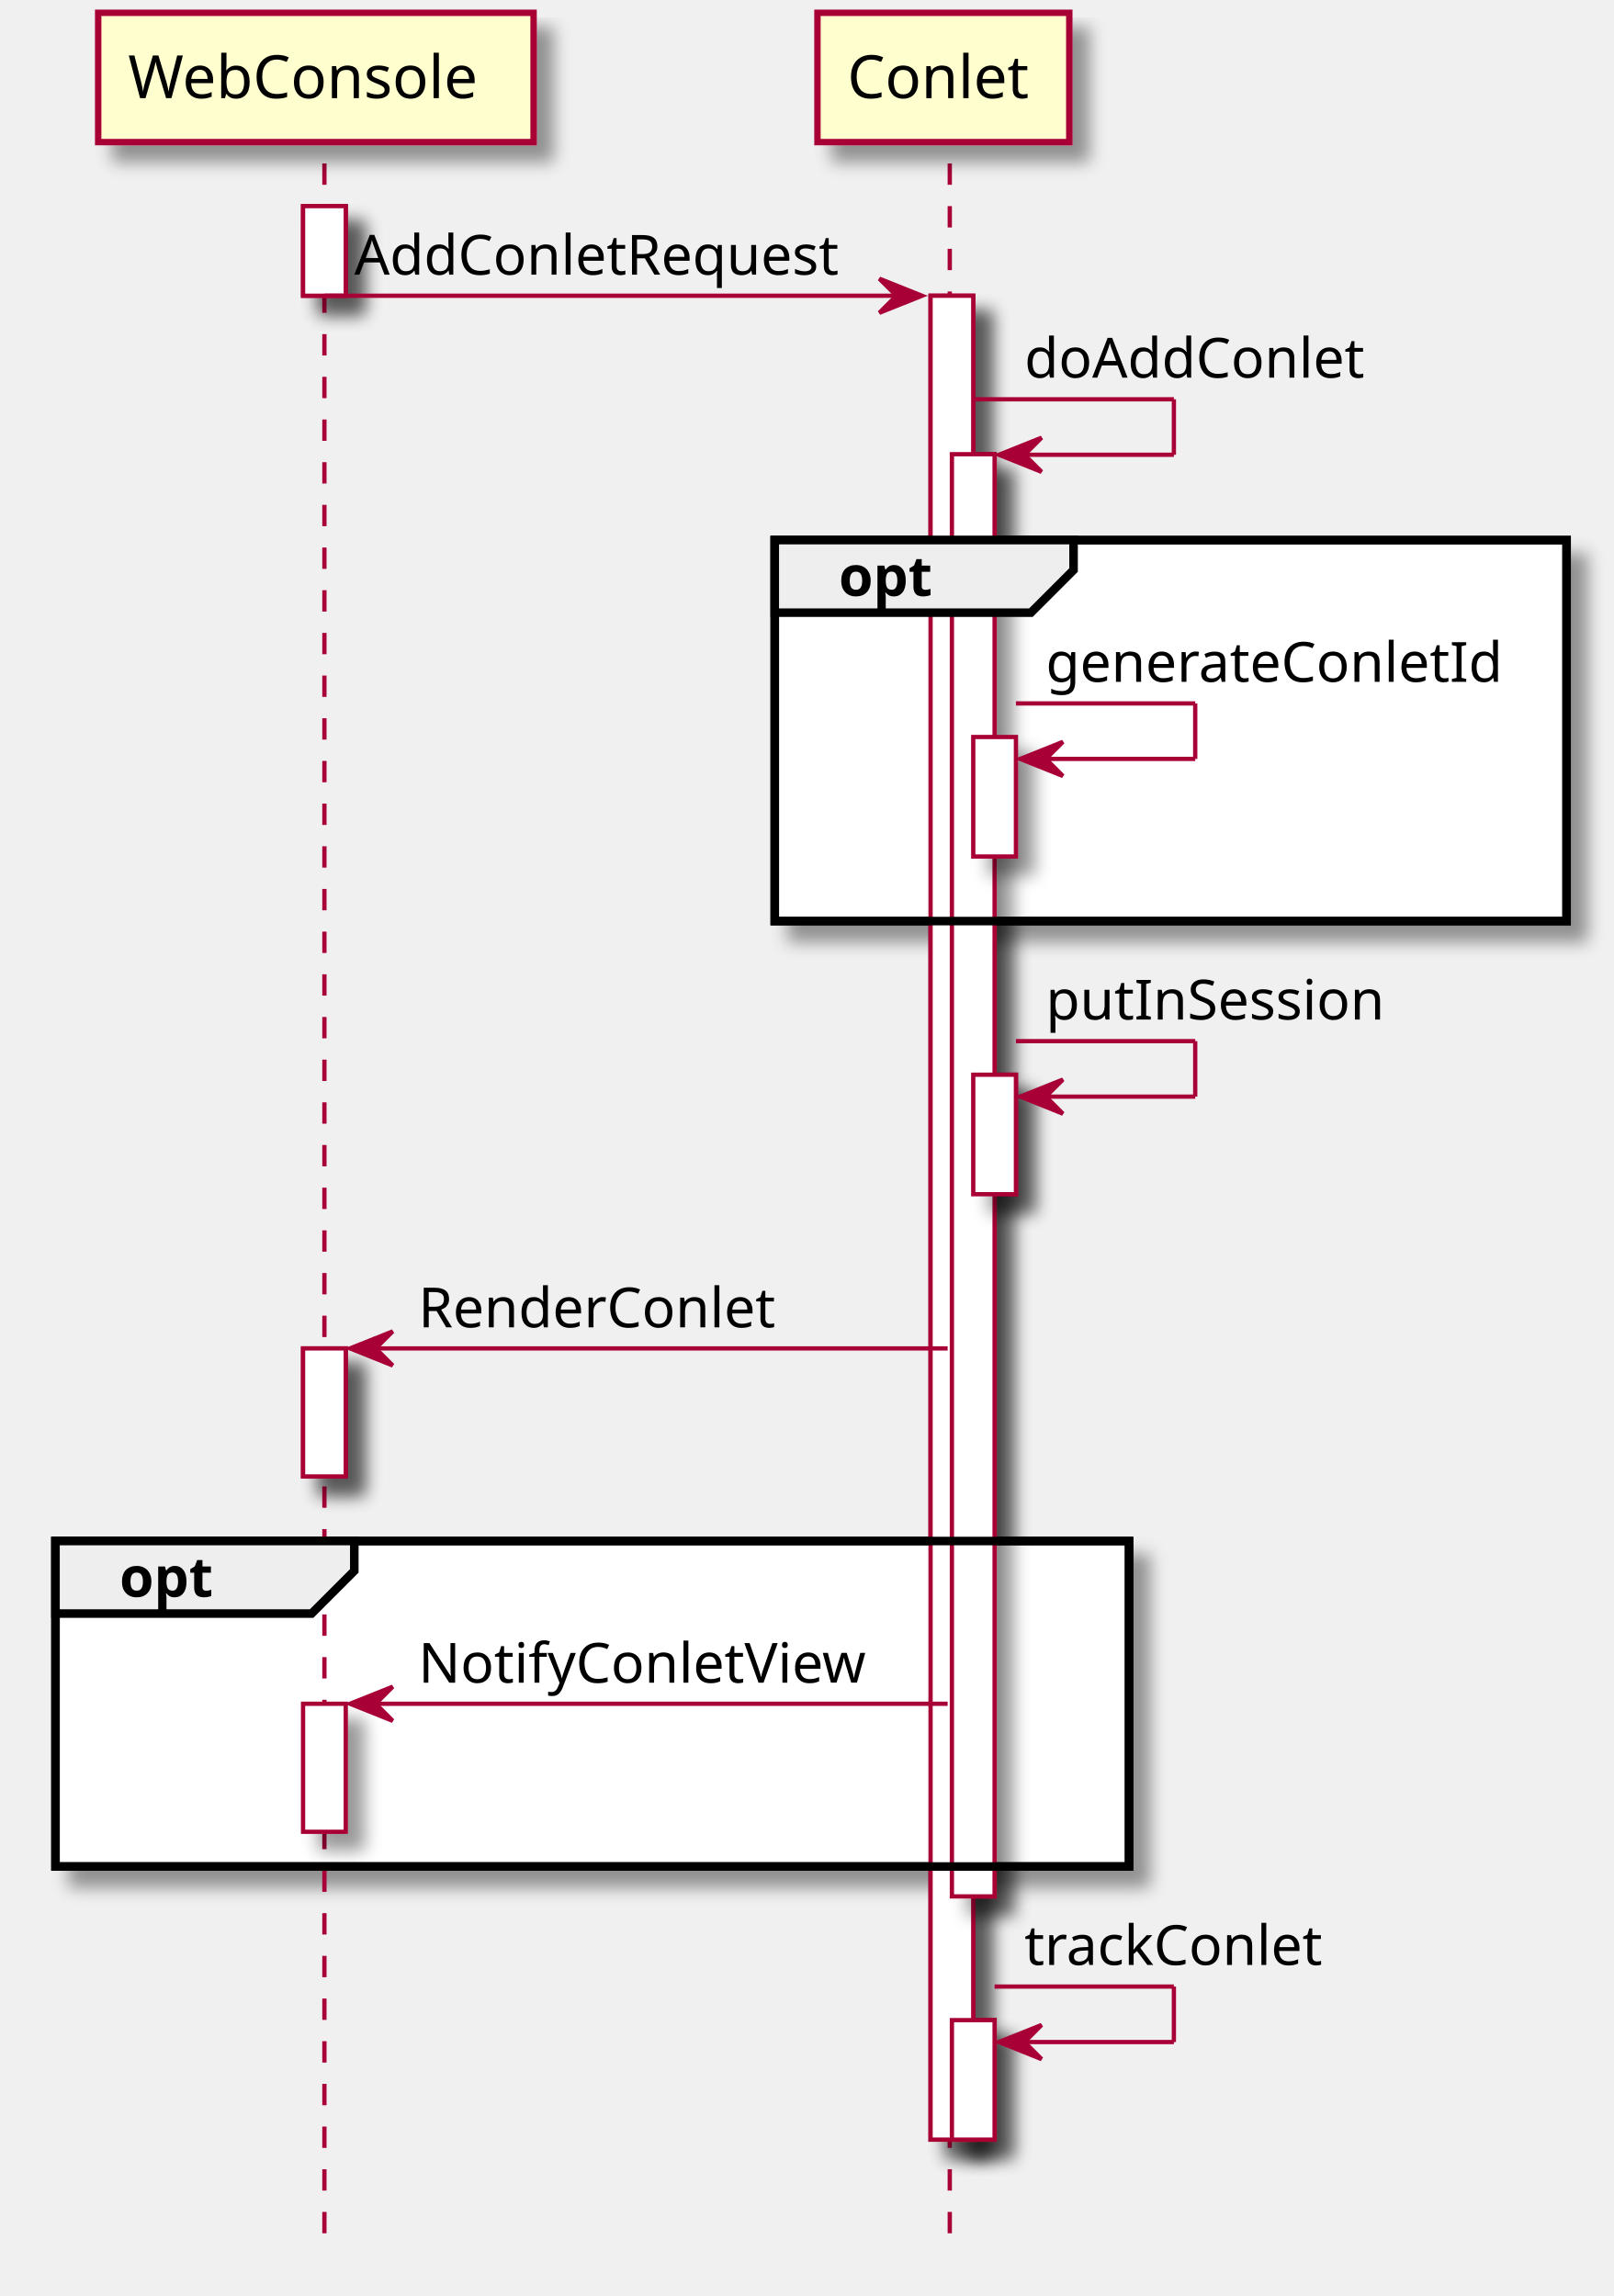
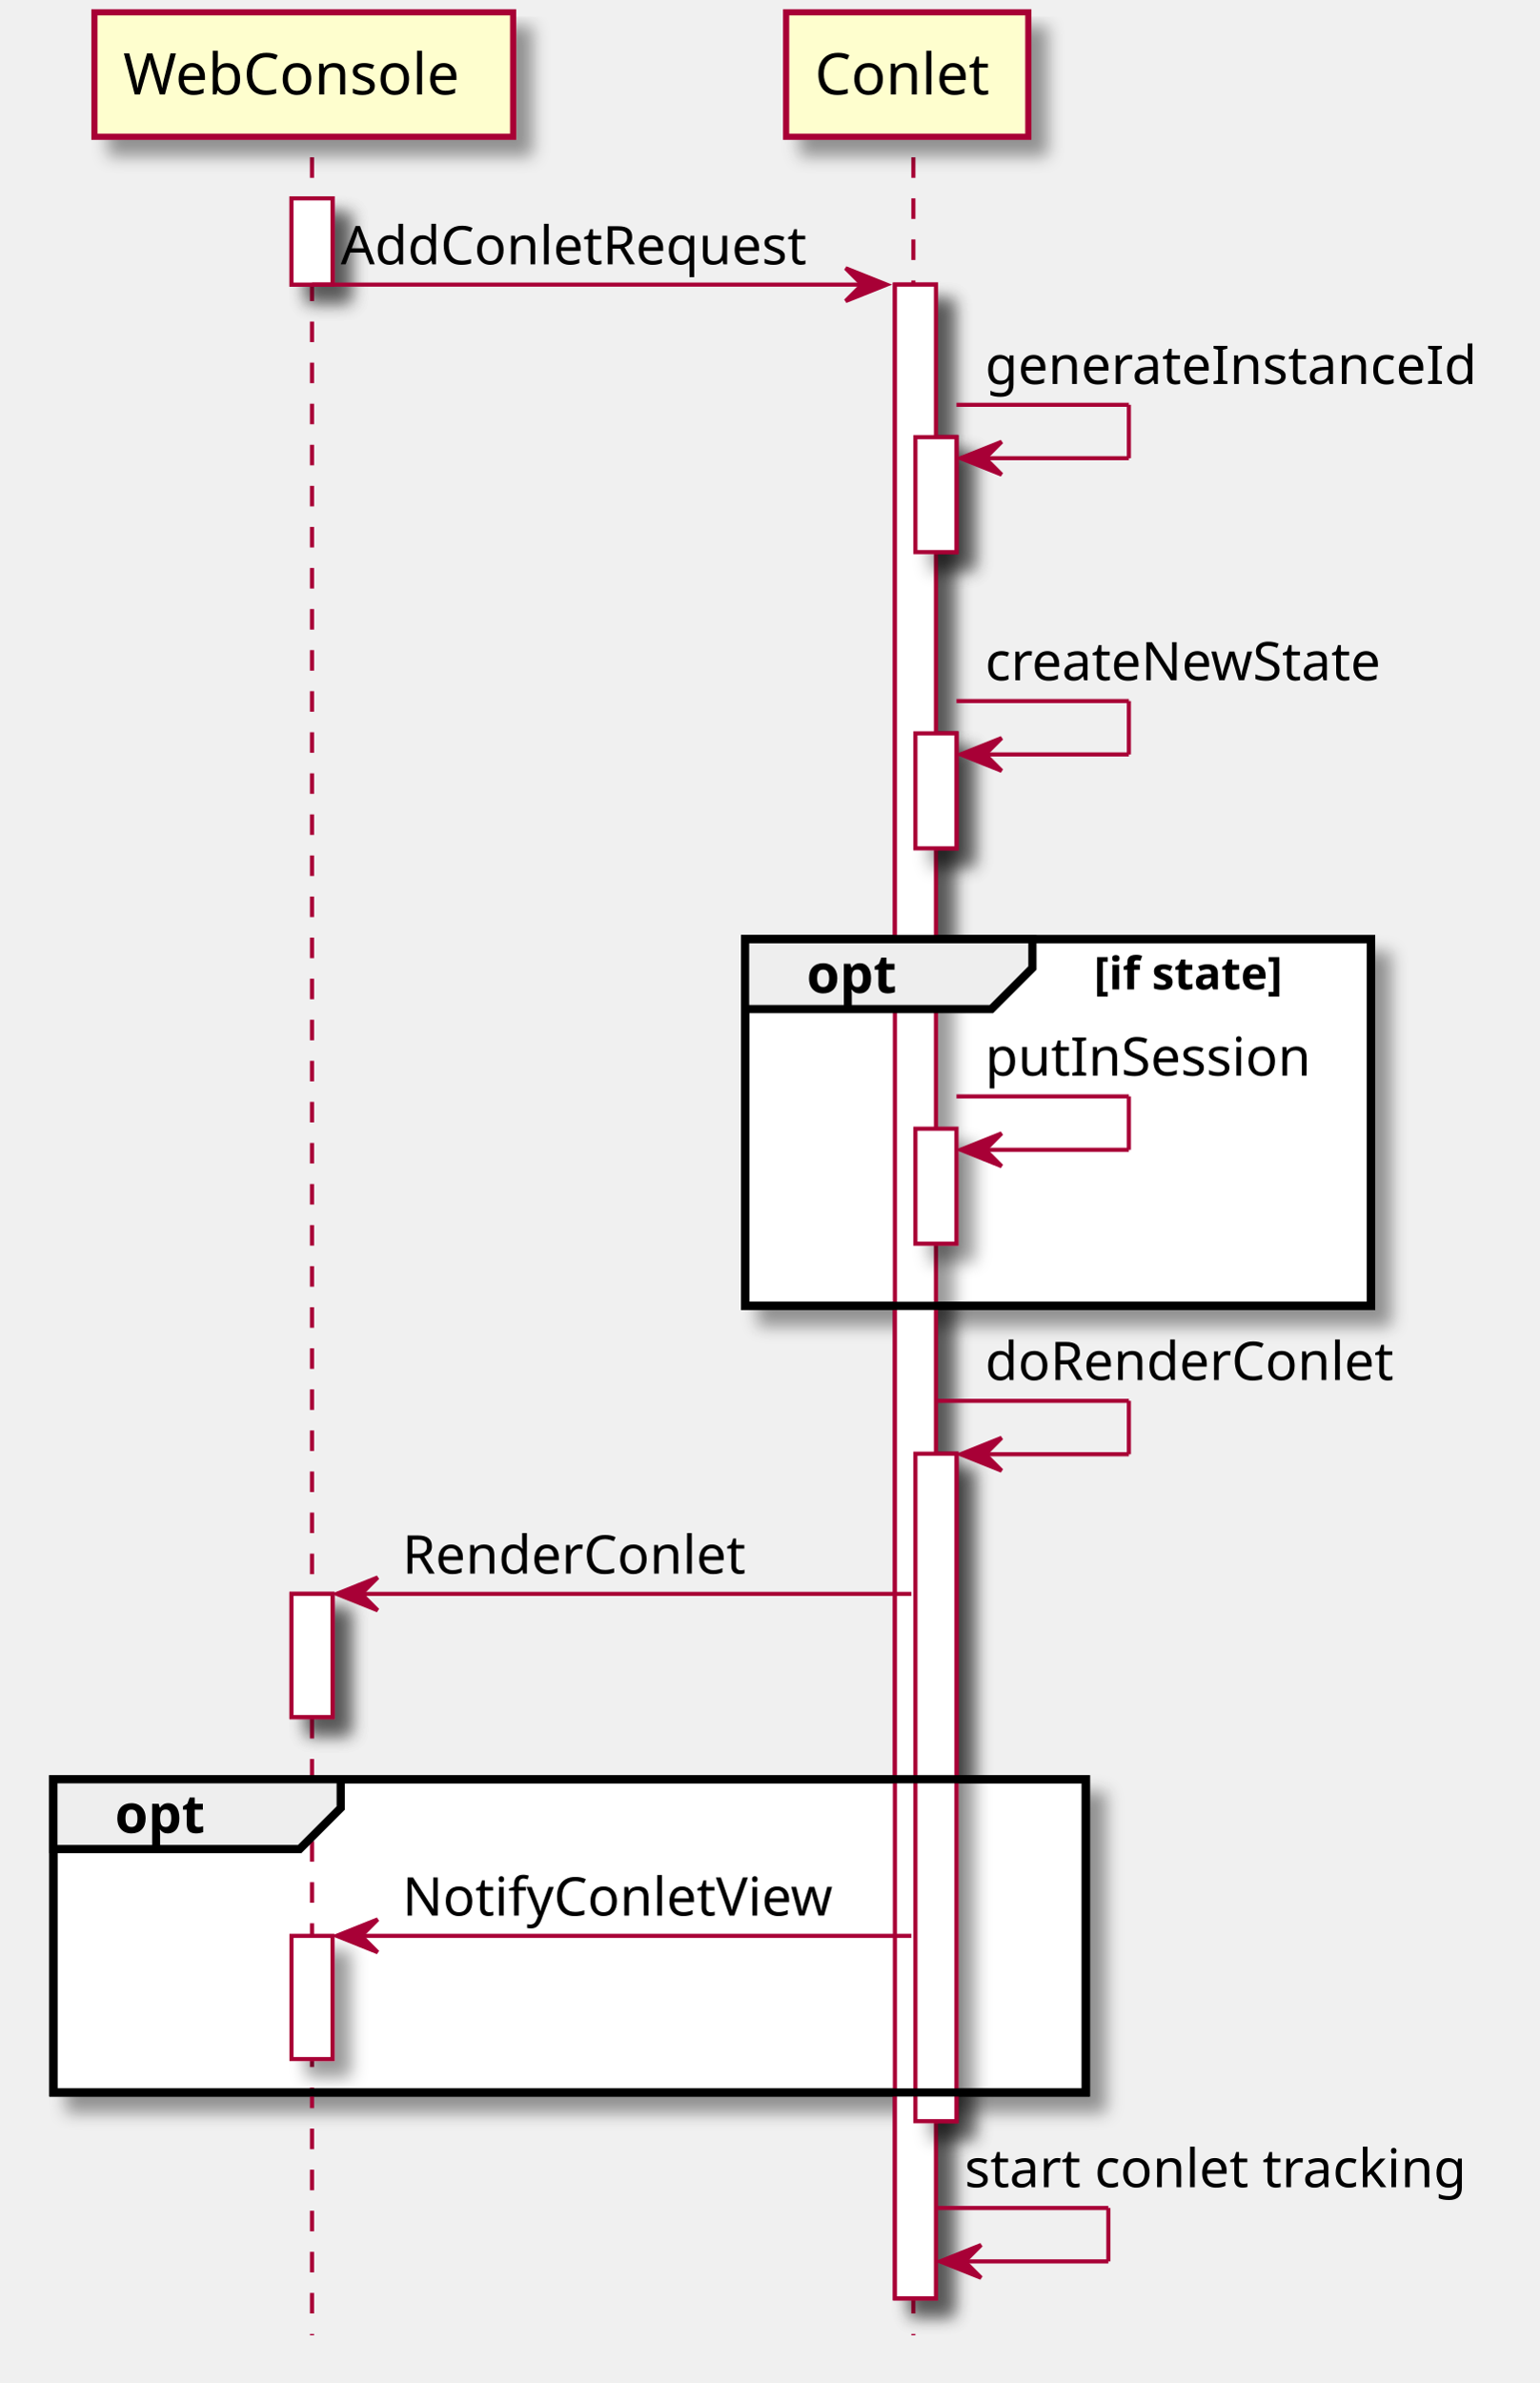
- <svg xmlns="http://www.w3.org/2000/svg" contentScriptType="application/ecmascript" contentStyleType="text/css" height="538px" preserveAspectRatio="none" style="width:378px;height:538px;" version="1.1" viewBox="0 0 378 538" width="378px" zoomAndPan="magnify">
+ <svg xmlns="http://www.w3.org/2000/svg" contentScriptType="application/ecmascript" contentStyleType="text/css" height="580px" preserveAspectRatio="none" style="width:375px;height:580px;" version="1.1" viewBox="0 0 375 580" width="375px" zoomAndPan="magnify">
  <defs>
-     <filter height="300%" id="f1ozprjz1vv5of" width="300%" x="-1" y="-1">
+     <filter height="300%" id="f1w2ct6hxpkbha" width="300%" x="-1" y="-1">
      <feGaussianBlur result="blurOut" stdDeviation="2.0" />
      <feColorMatrix in="blurOut" result="blurOut2" type="matrix" values="0 0 0 0 0 0 0 0 0 0 0 0 0 0 0 0 0 0 .4 0" />
      <feOffset dx="4.0" dy="4.0" in="blurOut2" result="blurOut3" />
      <feBlend in="SourceGraphic" in2="blurOut3" mode="normal" />
    </filter>
  </defs>
  <g>
-     <rect fill="#FFFFFF" filter="url(#f1ozprjz1vv5of)" height="21" style="stroke: #A80036; stroke-width: 1.0;" width="10" x="71" y="48.297" />
-     <rect fill="#FFFFFF" filter="url(#f1ozprjz1vv5of)" height="30" style="stroke: #A80036; stroke-width: 1.0;" width="10" x="71" y="315.961" />
-     <rect fill="#FFFFFF" filter="url(#f1ozprjz1vv5of)" height="30" style="stroke: #A80036; stroke-width: 1.0;" width="10" x="71" y="399.227" />
-     <rect fill="#FFFFFF" filter="url(#f1ozprjz1vv5of)" height="432.062" style="stroke: #A80036; stroke-width: 1.0;" width="10" x="218" y="69.297" />
-     <rect fill="#FFFFFF" filter="url(#f1ozprjz1vv5of)" height="337.93" style="stroke: #A80036; stroke-width: 1.0;" width="10" x="223" y="106.43" />
-     <rect fill="#FFFFFF" filter="url(#f1ozprjz1vv5of)" height="28" style="stroke: #A80036; stroke-width: 1.0;" width="10" x="228" y="172.695" />
-     <rect fill="#FFFFFF" filter="url(#f1ozprjz1vv5of)" height="28" style="stroke: #A80036; stroke-width: 1.0;" width="10" x="228" y="251.828" />
-     <rect fill="#FFFFFF" filter="url(#f1ozprjz1vv5of)" height="28" style="stroke: #A80036; stroke-width: 1.0;" width="10" x="223" y="473.359" />
-     <rect fill="#FFFFFF" filter="url(#f1ozprjz1vv5of)" height="89.266" style="stroke: #000000; stroke-width: 2.0;" width="185.5" x="181.5" y="126.562" />
-     <rect fill="#FFFFFF" filter="url(#f1ozprjz1vv5of)" height="76.266" style="stroke: #000000; stroke-width: 2.0;" width="251.5" x="13" y="361.094" />
-     <line style="stroke: #A80036; stroke-width: 1.0; stroke-dasharray: 5.0,5.0;" x1="76" x2="76" y1="38.297" y2="526.492" />
-     <line style="stroke: #A80036; stroke-width: 1.0; stroke-dasharray: 5.0,5.0;" x1="222.5" x2="222.5" y1="38.297" y2="526.492" />
-     <rect fill="#FEFECE" filter="url(#f1ozprjz1vv5of)" height="30.297" style="stroke: #A80036; stroke-width: 1.5;" width="102" x="23" y="3" />
+     <rect fill="#FFFFFF" filter="url(#f1w2ct6hxpkbha)" height="21" style="stroke: #A80036; stroke-width: 1.0;" width="10" x="71" y="48.297" />
+     <rect fill="#FFFFFF" filter="url(#f1w2ct6hxpkbha)" height="30" style="stroke: #A80036; stroke-width: 1.0;" width="10" x="71" y="388.094" />
+     <rect fill="#FFFFFF" filter="url(#f1w2ct6hxpkbha)" height="30" style="stroke: #A80036; stroke-width: 1.0;" width="10" x="71" y="471.359" />
+     <rect fill="#FFFFFF" filter="url(#f1w2ct6hxpkbha)" height="490.328" style="stroke: #A80036; stroke-width: 1.0;" width="10" x="218" y="69.297" />
+     <rect fill="#FFFFFF" filter="url(#f1w2ct6hxpkbha)" height="28" style="stroke: #A80036; stroke-width: 1.0;" width="10" x="223" y="106.43" />
+     <rect fill="#FFFFFF" filter="url(#f1w2ct6hxpkbha)" height="28" style="stroke: #A80036; stroke-width: 1.0;" width="10" x="223" y="178.562" />
+     <rect fill="#FFFFFF" filter="url(#f1w2ct6hxpkbha)" height="28" style="stroke: #A80036; stroke-width: 1.0;" width="10" x="223" y="274.828" />
+     <rect fill="#FFFFFF" filter="url(#f1w2ct6hxpkbha)" height="162.531" style="stroke: #A80036; stroke-width: 1.0;" width="10" x="223" y="353.961" />
+     <rect fill="#FFFFFF" filter="url(#f1w2ct6hxpkbha)" height="89.266" style="stroke: #000000; stroke-width: 2.0;" width="152.5" x="181.5" y="228.695" />
+     <rect fill="#FFFFFF" filter="url(#f1w2ct6hxpkbha)" height="76.266" style="stroke: #000000; stroke-width: 2.0;" width="251.5" x="13" y="433.227" />
+     <line style="stroke: #A80036; stroke-width: 1.0; stroke-dasharray: 5.0,5.0;" x1="76" x2="76" y1="38.297" y2="568.625" />
+     <line style="stroke: #A80036; stroke-width: 1.0; stroke-dasharray: 5.0,5.0;" x1="222.5" x2="222.5" y1="38.297" y2="568.625" />
+     <rect fill="#FEFECE" filter="url(#f1w2ct6hxpkbha)" height="30.297" style="stroke: #A80036; stroke-width: 1.5;" width="102" x="23" y="3" />
    <text fill="#000000" font-family="sans-serif" font-size="14" lengthAdjust="spacingAndGlyphs" textLength="88" x="30" y="22.995">WebConsole</text>
-     <rect fill="#FEFECE" filter="url(#f1ozprjz1vv5of)" height="30.297" style="stroke: #A80036; stroke-width: 1.5;" width="59" x="191.5" y="3" />
+     <rect fill="#FEFECE" filter="url(#f1w2ct6hxpkbha)" height="30.297" style="stroke: #A80036; stroke-width: 1.5;" width="59" x="191.5" y="3" />
    <text fill="#000000" font-family="sans-serif" font-size="14" lengthAdjust="spacingAndGlyphs" textLength="45" x="198.5" y="22.995">Conlet</text>
-     <rect fill="#FFFFFF" filter="url(#f1ozprjz1vv5of)" height="21" style="stroke: #A80036; stroke-width: 1.0;" width="10" x="71" y="48.297" />
-     <rect fill="#FFFFFF" filter="url(#f1ozprjz1vv5of)" height="30" style="stroke: #A80036; stroke-width: 1.0;" width="10" x="71" y="315.961" />
-     <rect fill="#FFFFFF" filter="url(#f1ozprjz1vv5of)" height="30" style="stroke: #A80036; stroke-width: 1.0;" width="10" x="71" y="399.227" />
-     <rect fill="#FFFFFF" filter="url(#f1ozprjz1vv5of)" height="432.062" style="stroke: #A80036; stroke-width: 1.0;" width="10" x="218" y="69.297" />
-     <rect fill="#FFFFFF" filter="url(#f1ozprjz1vv5of)" height="337.93" style="stroke: #A80036; stroke-width: 1.0;" width="10" x="223" y="106.43" />
-     <rect fill="#FFFFFF" filter="url(#f1ozprjz1vv5of)" height="28" style="stroke: #A80036; stroke-width: 1.0;" width="10" x="228" y="172.695" />
-     <rect fill="#FFFFFF" filter="url(#f1ozprjz1vv5of)" height="28" style="stroke: #A80036; stroke-width: 1.0;" width="10" x="228" y="251.828" />
-     <rect fill="#FFFFFF" filter="url(#f1ozprjz1vv5of)" height="28" style="stroke: #A80036; stroke-width: 1.0;" width="10" x="223" y="473.359" />
+     <rect fill="#FFFFFF" filter="url(#f1w2ct6hxpkbha)" height="21" style="stroke: #A80036; stroke-width: 1.0;" width="10" x="71" y="48.297" />
+     <rect fill="#FFFFFF" filter="url(#f1w2ct6hxpkbha)" height="30" style="stroke: #A80036; stroke-width: 1.0;" width="10" x="71" y="388.094" />
+     <rect fill="#FFFFFF" filter="url(#f1w2ct6hxpkbha)" height="30" style="stroke: #A80036; stroke-width: 1.0;" width="10" x="71" y="471.359" />
+     <rect fill="#FFFFFF" filter="url(#f1w2ct6hxpkbha)" height="490.328" style="stroke: #A80036; stroke-width: 1.0;" width="10" x="218" y="69.297" />
+     <rect fill="#FFFFFF" filter="url(#f1w2ct6hxpkbha)" height="28" style="stroke: #A80036; stroke-width: 1.0;" width="10" x="223" y="106.43" />
+     <rect fill="#FFFFFF" filter="url(#f1w2ct6hxpkbha)" height="28" style="stroke: #A80036; stroke-width: 1.0;" width="10" x="223" y="178.562" />
+     <rect fill="#FFFFFF" filter="url(#f1w2ct6hxpkbha)" height="28" style="stroke: #A80036; stroke-width: 1.0;" width="10" x="223" y="274.828" />
+     <rect fill="#FFFFFF" filter="url(#f1w2ct6hxpkbha)" height="162.531" style="stroke: #A80036; stroke-width: 1.0;" width="10" x="223" y="353.961" />
    <polygon fill="#A80036" points="206,65.297,216,69.297,206,73.297,210,69.297" style="stroke: #A80036; stroke-width: 1.0;" />
    <line style="stroke: #A80036; stroke-width: 1.0;" x1="76" x2="212" y1="69.297" y2="69.297" />
    <text fill="#000000" font-family="sans-serif" font-size="13" lengthAdjust="spacingAndGlyphs" textLength="118" x="83" y="64.364">AddConletRequest</text>
-     <line style="stroke: #A80036; stroke-width: 1.0;" x1="228" x2="275" y1="93.562" y2="93.562" />
-     <line style="stroke: #A80036; stroke-width: 1.0;" x1="275" x2="275" y1="93.562" y2="106.562" />
-     <line style="stroke: #A80036; stroke-width: 1.0;" x1="234" x2="275" y1="106.562" y2="106.562" />
-     <polygon fill="#A80036" points="244,102.562,234,106.562,244,110.562,240,106.562" style="stroke: #A80036; stroke-width: 1.0;" />
-     <text fill="#000000" font-family="sans-serif" font-size="13" lengthAdjust="spacingAndGlyphs" textLength="82" x="240" y="88.497">doAddConlet</text>
-     <rect fill="none" height="89.266" style="stroke: #000000; stroke-width: 2.0;" width="185.5" x="181.5" y="126.562" />
-     <polygon fill="#EEEEEE" points="181.5,126.562,251.5,126.562,251.5,133.562,241.5,143.562,181.5,143.562,181.5,126.562" style="stroke: #000000; stroke-width: 2.0;" />
-     <text fill="#000000" font-family="sans-serif" font-size="13" font-weight="bold" lengthAdjust="spacingAndGlyphs" textLength="25" x="196.5" y="139.629">opt</text>
-     <line style="stroke: #A80036; stroke-width: 1.0;" x1="238" x2="280" y1="164.828" y2="164.828" />
-     <line style="stroke: #A80036; stroke-width: 1.0;" x1="280" x2="280" y1="164.828" y2="177.828" />
-     <line style="stroke: #A80036; stroke-width: 1.0;" x1="239" x2="280" y1="177.828" y2="177.828" />
-     <polygon fill="#A80036" points="249,173.828,239,177.828,249,181.828,245,177.828" style="stroke: #A80036; stroke-width: 1.0;" />
-     <text fill="#000000" font-family="sans-serif" font-size="13" lengthAdjust="spacingAndGlyphs" textLength="110" x="245" y="159.762">generateConletId</text>
-     <line style="stroke: #A80036; stroke-width: 1.0;" x1="238" x2="280" y1="243.961" y2="243.961" />
-     <line style="stroke: #A80036; stroke-width: 1.0;" x1="280" x2="280" y1="243.961" y2="256.961" />
-     <line style="stroke: #A80036; stroke-width: 1.0;" x1="239" x2="280" y1="256.961" y2="256.961" />
-     <polygon fill="#A80036" points="249,252.961,239,256.961,249,260.961,245,256.961" style="stroke: #A80036; stroke-width: 1.0;" />
-     <text fill="#000000" font-family="sans-serif" font-size="13" lengthAdjust="spacingAndGlyphs" textLength="82" x="245" y="238.895">putInSession</text>
-     <polygon fill="#A80036" points="92,311.961,82,315.961,92,319.961,88,315.961" style="stroke: #A80036; stroke-width: 1.0;" />
-     <line style="stroke: #A80036; stroke-width: 1.0;" x1="86" x2="222" y1="315.961" y2="315.961" />
-     <text fill="#000000" font-family="sans-serif" font-size="13" lengthAdjust="spacingAndGlyphs" textLength="86" x="98" y="311.028">RenderConlet</text>
-     <rect fill="none" height="76.266" style="stroke: #000000; stroke-width: 2.0;" width="251.5" x="13" y="361.094" />
-     <polygon fill="#EEEEEE" points="13,361.094,83,361.094,83,368.094,73,378.094,13,378.094,13,361.094" style="stroke: #000000; stroke-width: 2.0;" />
-     <text fill="#000000" font-family="sans-serif" font-size="13" font-weight="bold" lengthAdjust="spacingAndGlyphs" textLength="25" x="28" y="374.161">opt</text>
-     <polygon fill="#A80036" points="92,395.227,82,399.227,92,403.227,88,399.227" style="stroke: #A80036; stroke-width: 1.0;" />
-     <line style="stroke: #A80036; stroke-width: 1.0;" x1="86" x2="222" y1="399.227" y2="399.227" />
-     <text fill="#000000" font-family="sans-serif" font-size="13" lengthAdjust="spacingAndGlyphs" textLength="107" x="98" y="394.293">NotifyConletView</text>
-     <line style="stroke: #A80036; stroke-width: 1.0;" x1="233" x2="275" y1="465.492" y2="465.492" />
-     <line style="stroke: #A80036; stroke-width: 1.0;" x1="275" x2="275" y1="465.492" y2="478.492" />
-     <line style="stroke: #A80036; stroke-width: 1.0;" x1="234" x2="275" y1="478.492" y2="478.492" />
-     <polygon fill="#A80036" points="244,474.492,234,478.492,244,482.492,240,478.492" style="stroke: #A80036; stroke-width: 1.0;" />
-     <text fill="#000000" font-family="sans-serif" font-size="13" lengthAdjust="spacingAndGlyphs" textLength="73" x="240" y="460.426">trackConlet</text>
+     <line style="stroke: #A80036; stroke-width: 1.0;" x1="233" x2="275" y1="98.562" y2="98.562" />
+     <line style="stroke: #A80036; stroke-width: 1.0;" x1="275" x2="275" y1="98.562" y2="111.562" />
+     <line style="stroke: #A80036; stroke-width: 1.0;" x1="234" x2="275" y1="111.562" y2="111.562" />
+     <polygon fill="#A80036" points="244,107.562,234,111.562,244,115.562,240,111.562" style="stroke: #A80036; stroke-width: 1.0;" />
+     <text fill="#000000" font-family="sans-serif" font-size="13" lengthAdjust="spacingAndGlyphs" textLength="123" x="240" y="93.497">generateInstanceId</text>
+     <line style="stroke: #A80036; stroke-width: 1.0;" x1="233" x2="275" y1="170.695" y2="170.695" />
+     <line style="stroke: #A80036; stroke-width: 1.0;" x1="275" x2="275" y1="170.695" y2="183.695" />
+     <line style="stroke: #A80036; stroke-width: 1.0;" x1="234" x2="275" y1="183.695" y2="183.695" />
+     <polygon fill="#A80036" points="244,179.695,234,183.695,244,187.695,240,183.695" style="stroke: #A80036; stroke-width: 1.0;" />
+     <text fill="#000000" font-family="sans-serif" font-size="13" lengthAdjust="spacingAndGlyphs" textLength="103" x="240" y="165.629">createNewState</text>
+     <rect fill="none" height="89.266" style="stroke: #000000; stroke-width: 2.0;" width="152.5" x="181.5" y="228.695" />
+     <polygon fill="#EEEEEE" points="181.5,228.695,251.5,228.695,251.5,235.695,241.5,245.695,181.5,245.695,181.5,228.695" style="stroke: #000000; stroke-width: 2.0;" />
+     <text fill="#000000" font-family="sans-serif" font-size="13" font-weight="bold" lengthAdjust="spacingAndGlyphs" textLength="25" x="196.5" y="241.762">opt</text>
+     <text fill="#000000" font-family="sans-serif" font-size="11" font-weight="bold" lengthAdjust="spacingAndGlyphs" textLength="56" x="266.5" y="240.906">[if state]</text>
+     <line style="stroke: #A80036; stroke-width: 1.0;" x1="233" x2="275" y1="266.961" y2="266.961" />
+     <line style="stroke: #A80036; stroke-width: 1.0;" x1="275" x2="275" y1="266.961" y2="279.961" />
+     <line style="stroke: #A80036; stroke-width: 1.0;" x1="234" x2="275" y1="279.961" y2="279.961" />
+     <polygon fill="#A80036" points="244,275.961,234,279.961,244,283.961,240,279.961" style="stroke: #A80036; stroke-width: 1.0;" />
+     <text fill="#000000" font-family="sans-serif" font-size="13" lengthAdjust="spacingAndGlyphs" textLength="82" x="240" y="261.895">putInSession</text>
+     <line style="stroke: #A80036; stroke-width: 1.0;" x1="228" x2="275" y1="341.094" y2="341.094" />
+     <line style="stroke: #A80036; stroke-width: 1.0;" x1="275" x2="275" y1="341.094" y2="354.094" />
+     <line style="stroke: #A80036; stroke-width: 1.0;" x1="234" x2="275" y1="354.094" y2="354.094" />
+     <polygon fill="#A80036" points="244,350.094,234,354.094,244,358.094,240,354.094" style="stroke: #A80036; stroke-width: 1.0;" />
+     <text fill="#000000" font-family="sans-serif" font-size="13" lengthAdjust="spacingAndGlyphs" textLength="102" x="240" y="336.028">doRenderConlet</text>
+     <polygon fill="#A80036" points="92,384.094,82,388.094,92,392.094,88,388.094" style="stroke: #A80036; stroke-width: 1.0;" />
+     <line style="stroke: #A80036; stroke-width: 1.0;" x1="86" x2="222" y1="388.094" y2="388.094" />
+     <text fill="#000000" font-family="sans-serif" font-size="13" lengthAdjust="spacingAndGlyphs" textLength="86" x="98" y="383.161">RenderConlet</text>
+     <rect fill="none" height="76.266" style="stroke: #000000; stroke-width: 2.0;" width="251.5" x="13" y="433.227" />
+     <polygon fill="#EEEEEE" points="13,433.227,83,433.227,83,440.227,73,450.227,13,450.227,13,433.227" style="stroke: #000000; stroke-width: 2.0;" />
+     <text fill="#000000" font-family="sans-serif" font-size="13" font-weight="bold" lengthAdjust="spacingAndGlyphs" textLength="25" x="28" y="446.293">opt</text>
+     <polygon fill="#A80036" points="92,467.359,82,471.359,92,475.359,88,471.359" style="stroke: #A80036; stroke-width: 1.0;" />
+     <line style="stroke: #A80036; stroke-width: 1.0;" x1="86" x2="222" y1="471.359" y2="471.359" />
+     <text fill="#000000" font-family="sans-serif" font-size="13" lengthAdjust="spacingAndGlyphs" textLength="107" x="98" y="466.426">NotifyConletView</text>
+     <line style="stroke: #A80036; stroke-width: 1.0;" x1="228" x2="270" y1="537.625" y2="537.625" />
+     <line style="stroke: #A80036; stroke-width: 1.0;" x1="270" x2="270" y1="537.625" y2="550.625" />
+     <line style="stroke: #A80036; stroke-width: 1.0;" x1="229" x2="270" y1="550.625" y2="550.625" />
+     <polygon fill="#A80036" points="239,546.625,229,550.625,239,554.625,235,550.625" style="stroke: #A80036; stroke-width: 1.0;" />
+     <text fill="#000000" font-family="sans-serif" font-size="13" lengthAdjust="spacingAndGlyphs" textLength="128" x="235" y="532.559">start conlet tracking</text>
  </g>
</svg>
